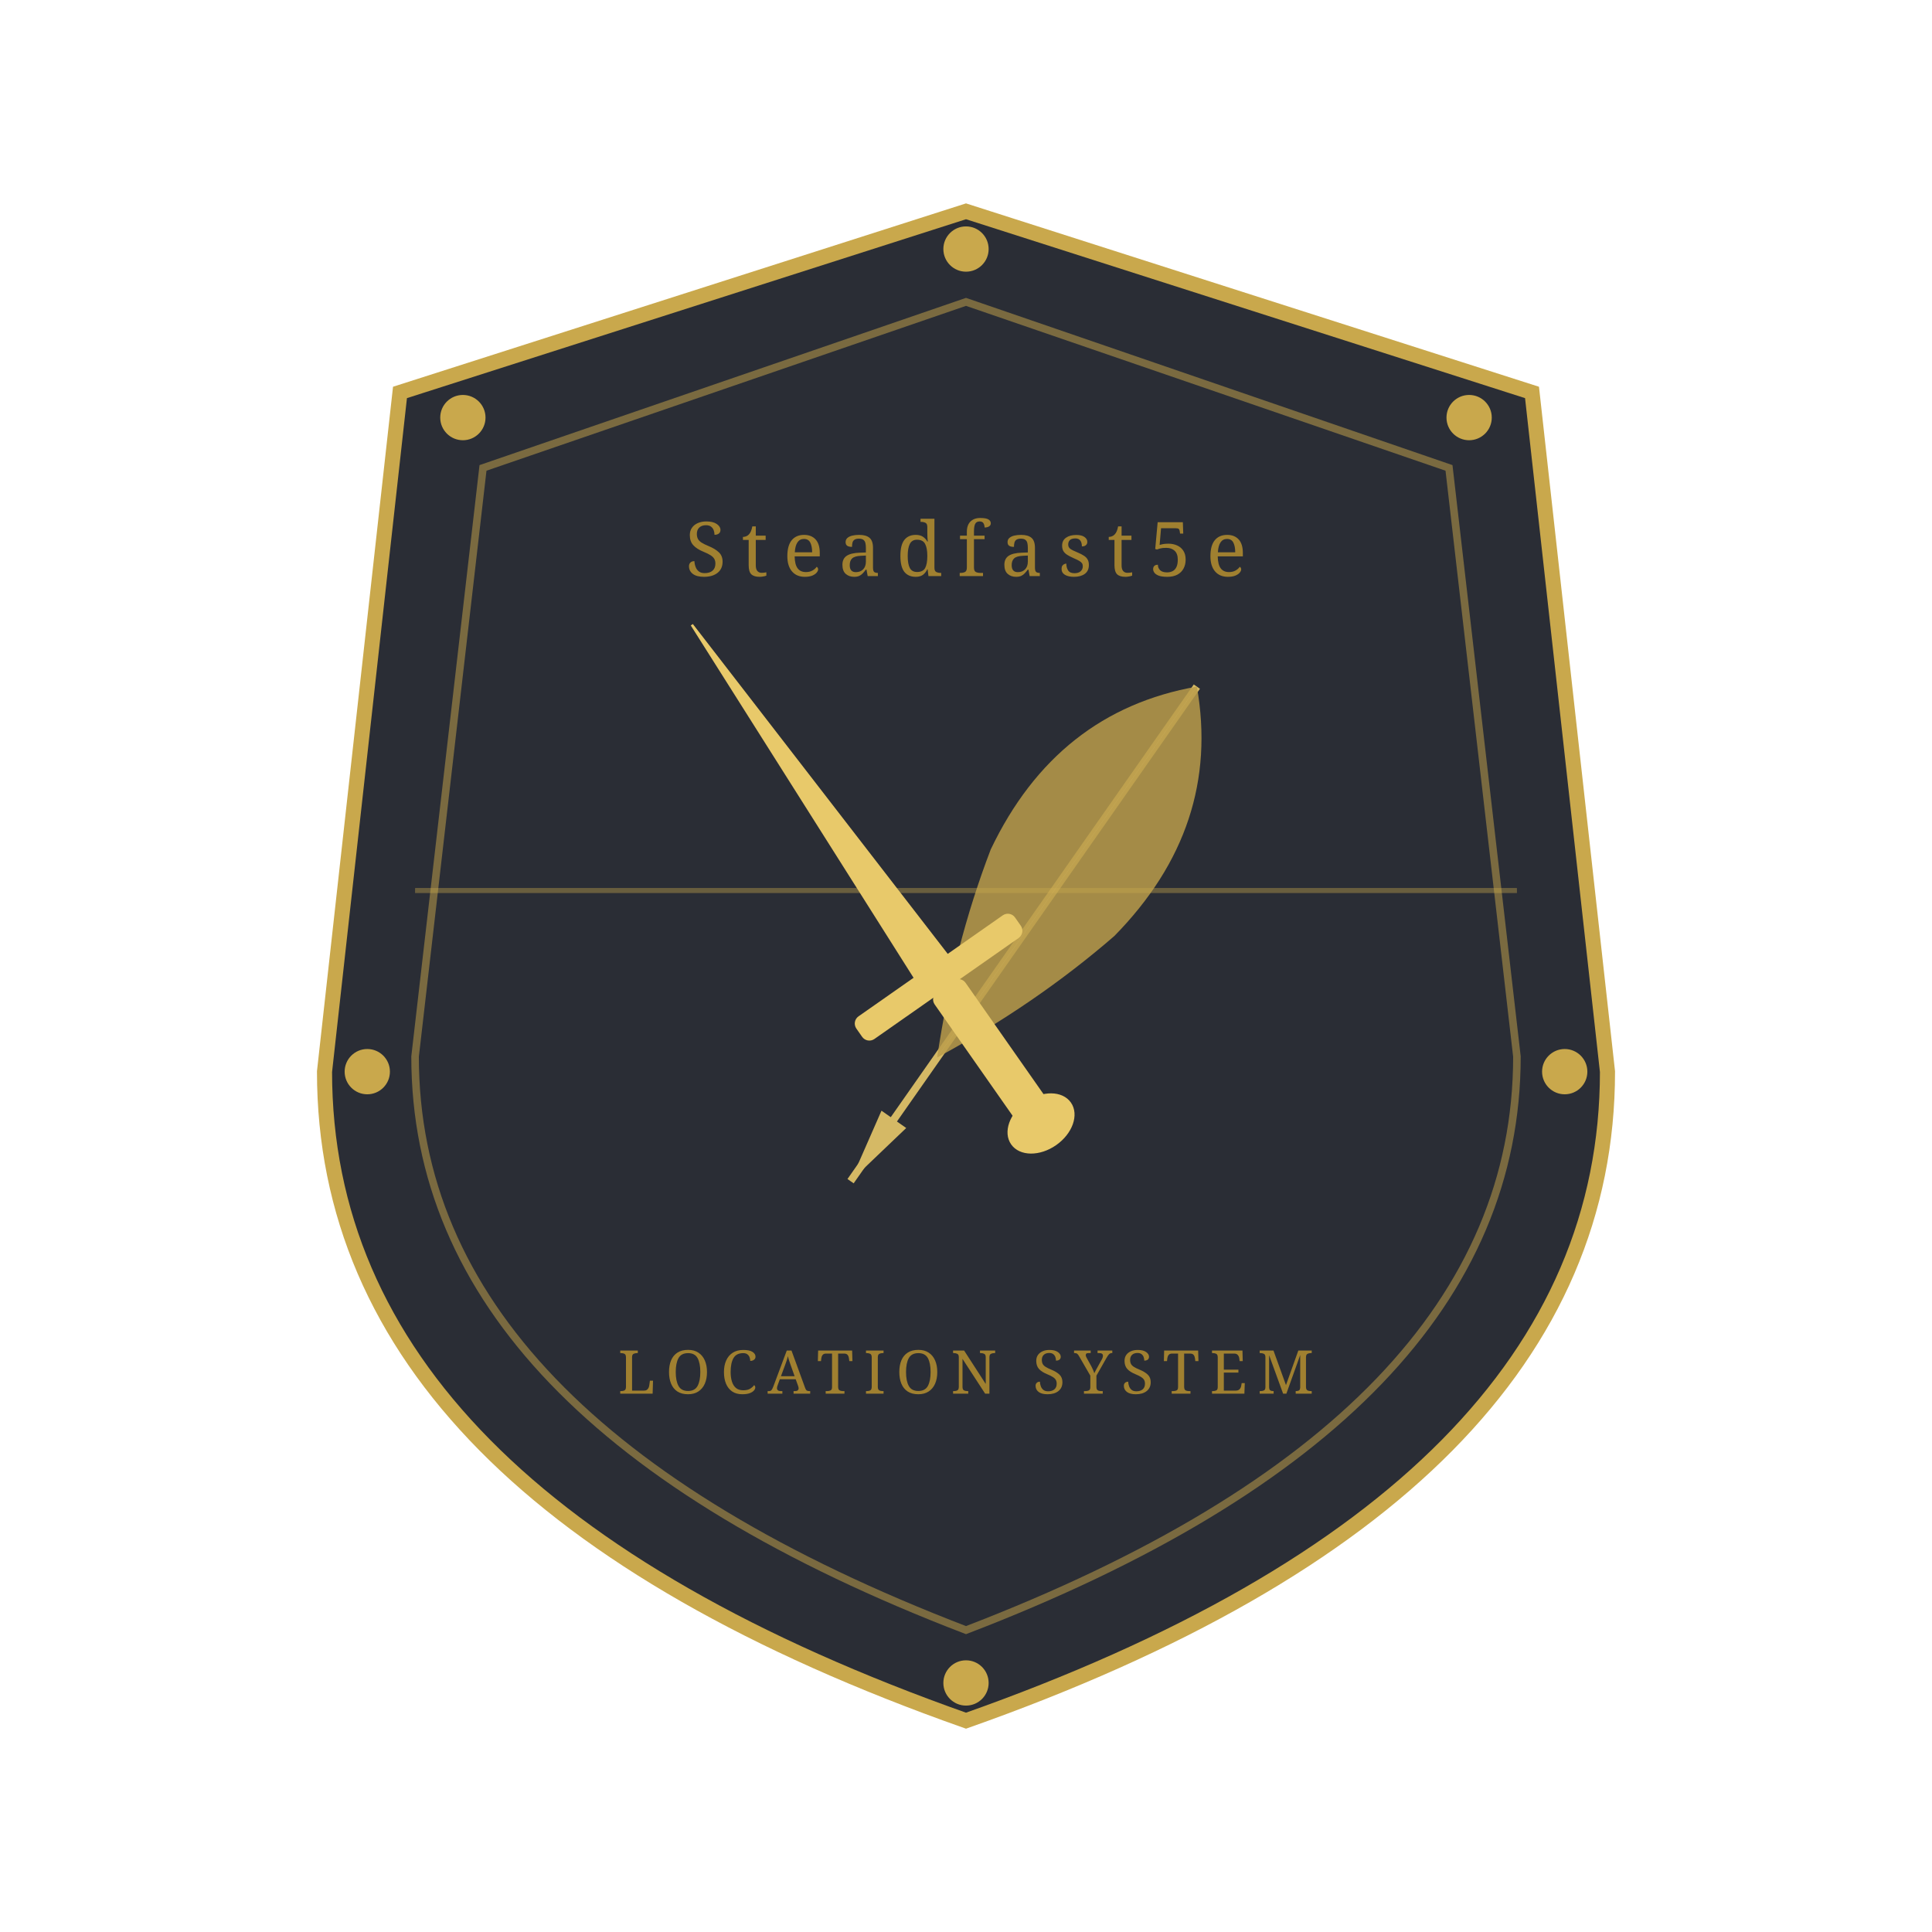
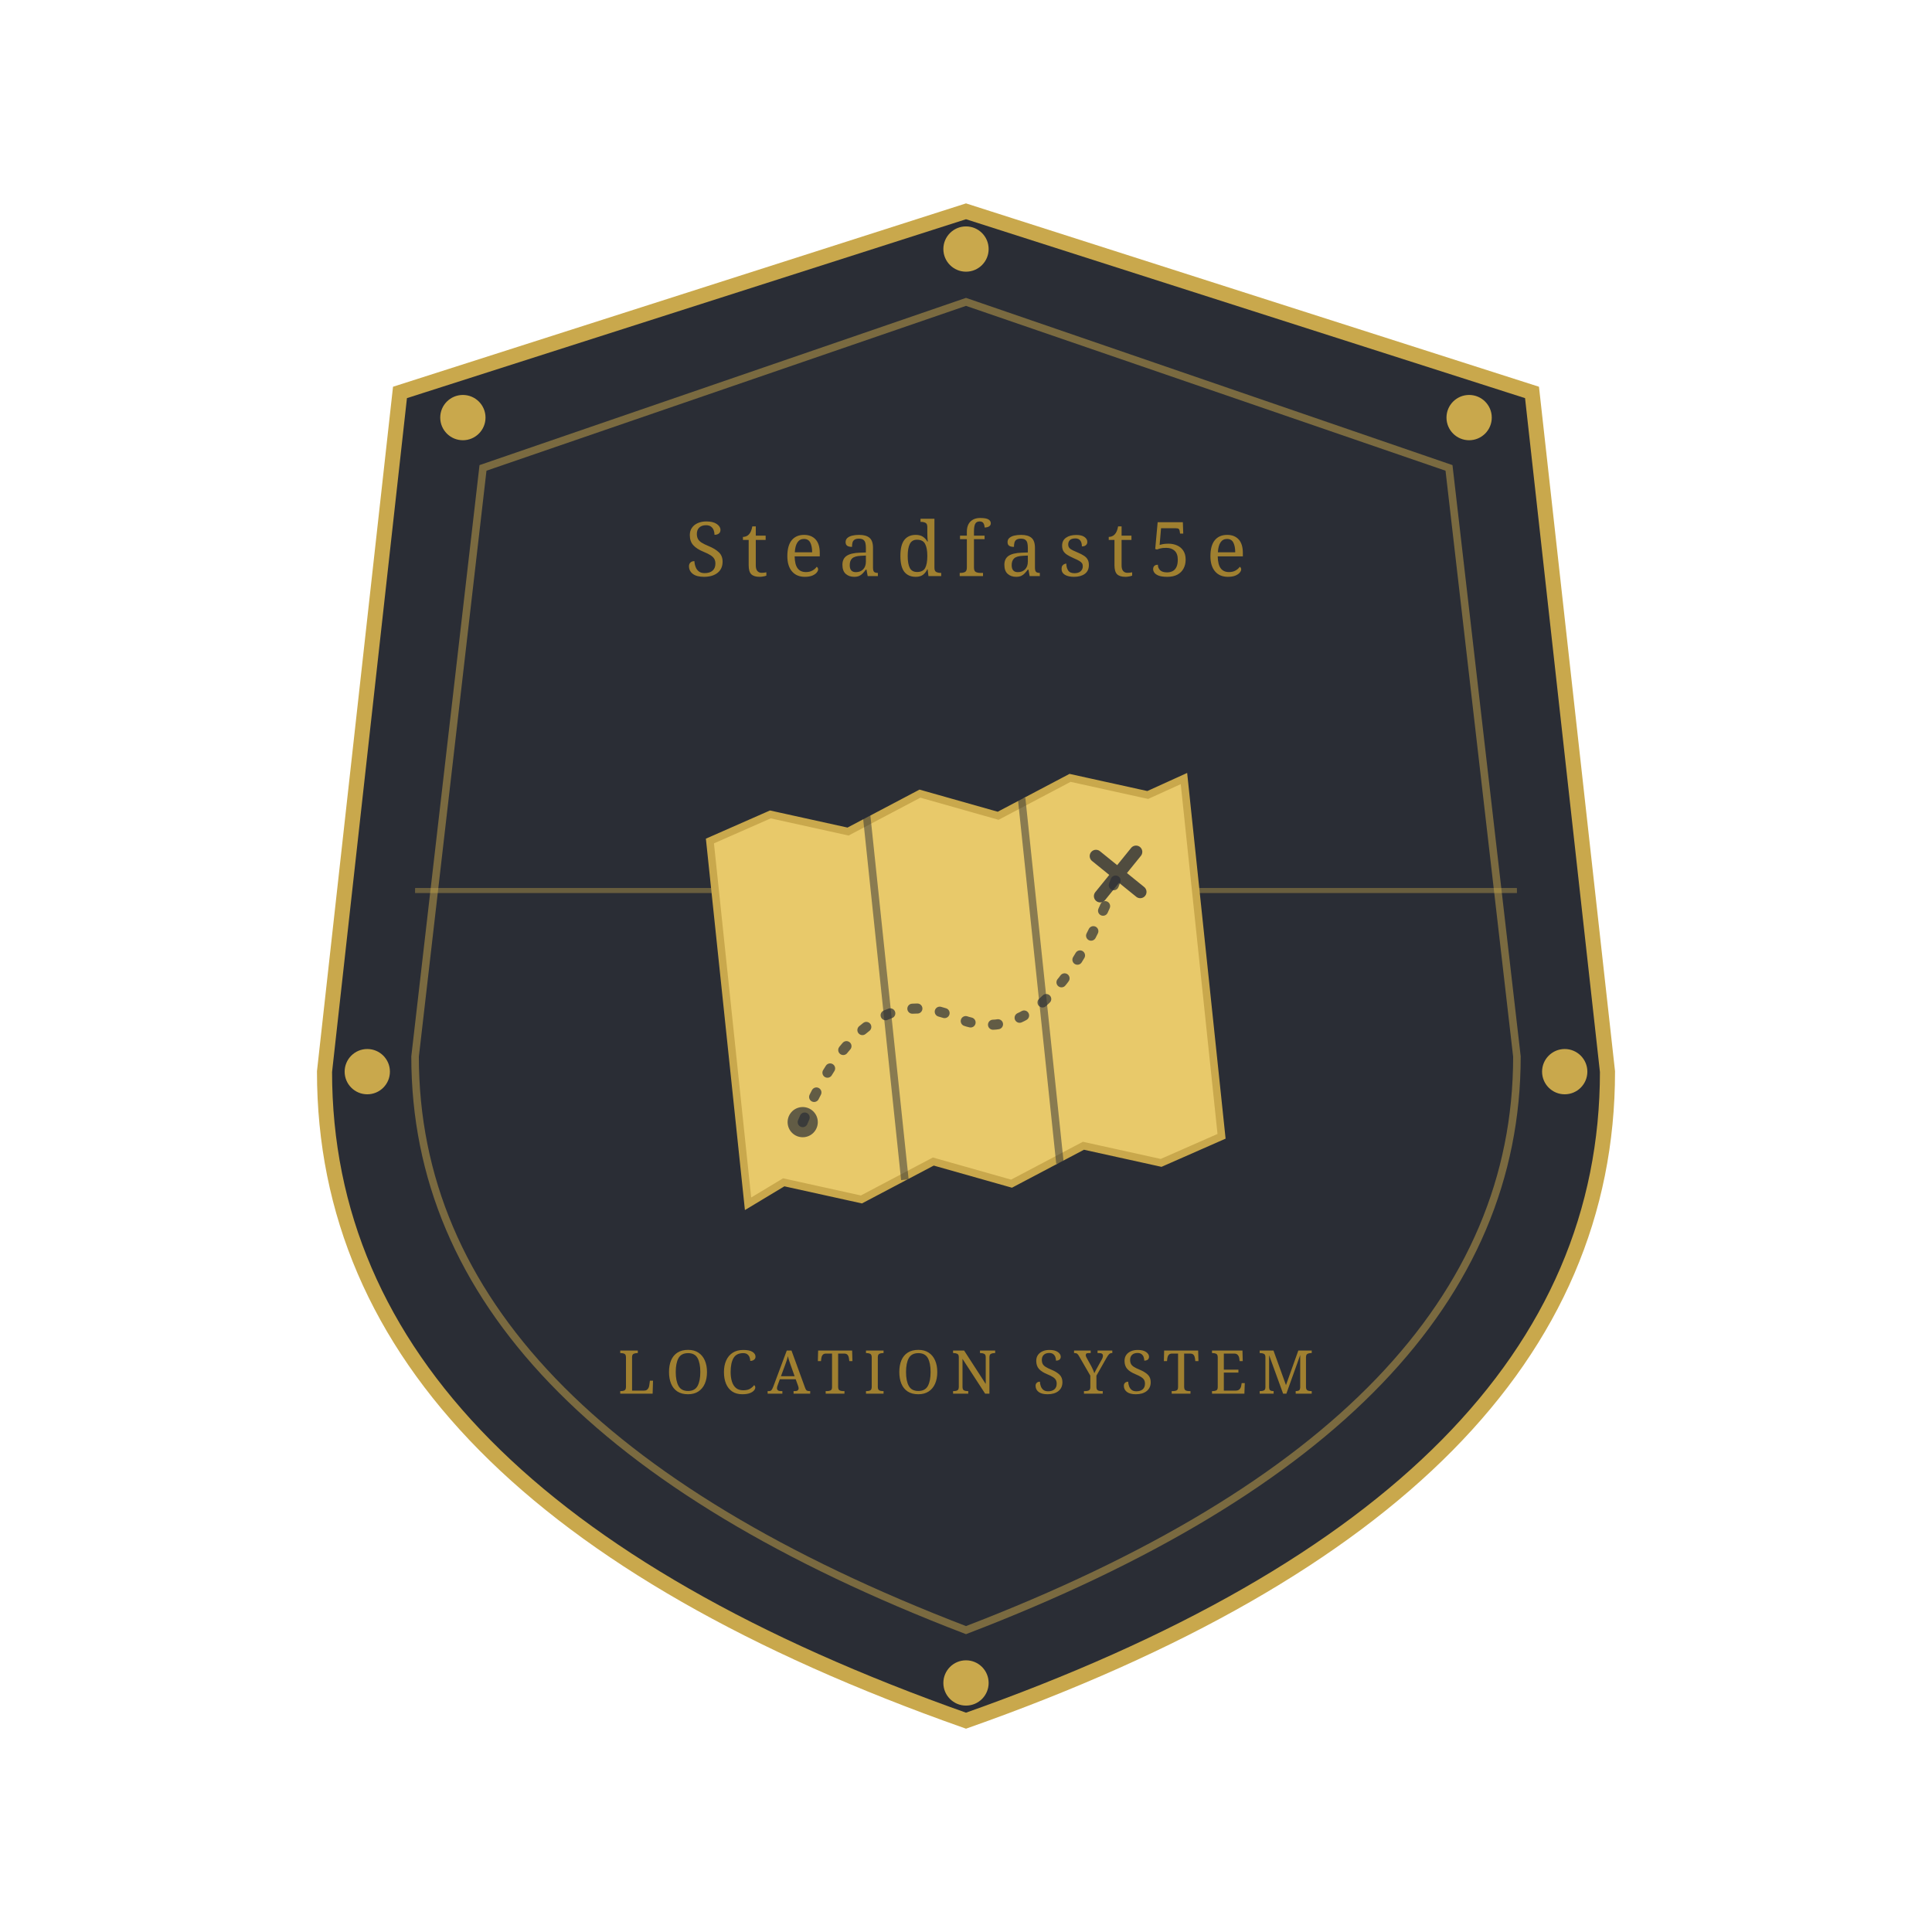
<svg xmlns="http://www.w3.org/2000/svg" width="768" height="768" viewBox="0 0 768 768" role="img">
  <style>
    .shield-body { fill: #2a2d35; stroke: #c9a84c; stroke-width: 6; }
    .shield-inner { fill: none; stroke: #c9a84c; stroke-width: 3; opacity: 0.5; }
    .sub-text { font-family: serif; font-weight: 400; fill: #a08030; }
    .rivet { fill: #c9a84c; }
  </style>
  <g transform="translate(384, 384)">
    <path class="shield-body" d="M0,-300 L225,-228 L255,42 Q255,210 0,300 Q-255,210 -255,42 L-225,-228 Z" />
    <path class="shield-inner" d="M0,-264 L192,-198 L219,36 Q219,180 0,264 Q-219,180 -219,36 L-192,-198 Z" />
    <line x1="-219" y1="-30" x2="219" y2="-30" stroke="#c9a84c" stroke-width="2" opacity="0.4" />
    <circle class="rivet" cx="0" cy="-285" r="9" />
    <circle class="rivet" cx="-200" cy="-218" r="9" />
    <circle class="rivet" cx="200" cy="-218" r="9" />
    <circle class="rivet" cx="-238" cy="42" r="9" />
    <circle class="rivet" cx="238" cy="42" r="9" />
    <circle class="rivet" cx="0" cy="285" r="9" />
-     <g transform="translate(0,20) rotate(35)" fill="#e8c96a" stroke="#e8c96a" opacity="0.9">
-       <line x1="0" y1="-160" x2="0" y2="80" stroke="#e8c96a" stroke-width="3" />
-       <path d="M0,-160 Q-40,-120 -30,-60 Q-20,-20 0,20" fill="#c9a84c" stroke="none" opacity="0.85" />
-       <path d="M0,-160 Q40,-120 30,-60 Q20,-20 0,20" fill="#c9a84c" stroke="none" opacity="0.85" />
-       <polygon points="0,80 -6,50 6,50" fill="#e8c96a" stroke="none" />
-     </g>
-     <g transform="translate(0,20) rotate(-35)" fill="#e8c96a" stroke="#e8c96a">
-       <polygon points="0,-190 8,-20 -8,-20" />
-       <rect x="-38" y="-24" width="76" height="10" rx="3" />
-       <rect x="-7" y="-14" width="14" height="60" rx="3" />
-       <ellipse cx="0" cy="52" rx="14" ry="10" />
+     <g transform="translate(0,10) rotate(-6)">
+       <path d="M-95,-70 L-70,-78 L-40,-68 L-10,-80 L20,-68 L50,-80 L80,-70 L95,-75                L95,68 L70,76 L40,66 L10,78 L-20,66 L-50,78 L-80,68 L-95,75 Z" fill="#e8c96a" stroke="#c9a84c" stroke-width="3" />
+       <line x1="-32" y1="-74" x2="-32" y2="72" stroke="#2a2d35" stroke-width="3" opacity="0.5" />
+       <line x1="30" y1="-74" x2="30" y2="72" stroke="#2a2d35" stroke-width="3" opacity="0.5" />
+       <path d="M-70,45 Q-40,-10 -5,10 T65,-40" fill="none" stroke="#2a2d35" stroke-width="4" stroke-dasharray="2,9" stroke-linecap="round" opacity="0.7" />
+       <circle cx="-70" cy="45" r="6" fill="#2a2d35" opacity="0.7" />
+       <g transform="translate(65,-40)" stroke="#2a2d35" stroke-width="5" stroke-linecap="round" opacity="0.8">
+         <line x1="-8" y1="-8" x2="8" y2="8" />
+         <line x1="8" y1="-8" x2="-8" y2="8" />
+       </g>
    </g>
    <text class="sub-text" x="0" y="-155" font-size="30" text-anchor="middle" letter-spacing="6">Steadfast5e</text>
    <text class="sub-text" x="0" y="170" font-size="24" text-anchor="middle" letter-spacing="4">LOCATION SYSTEM</text>
  </g>
</svg>
